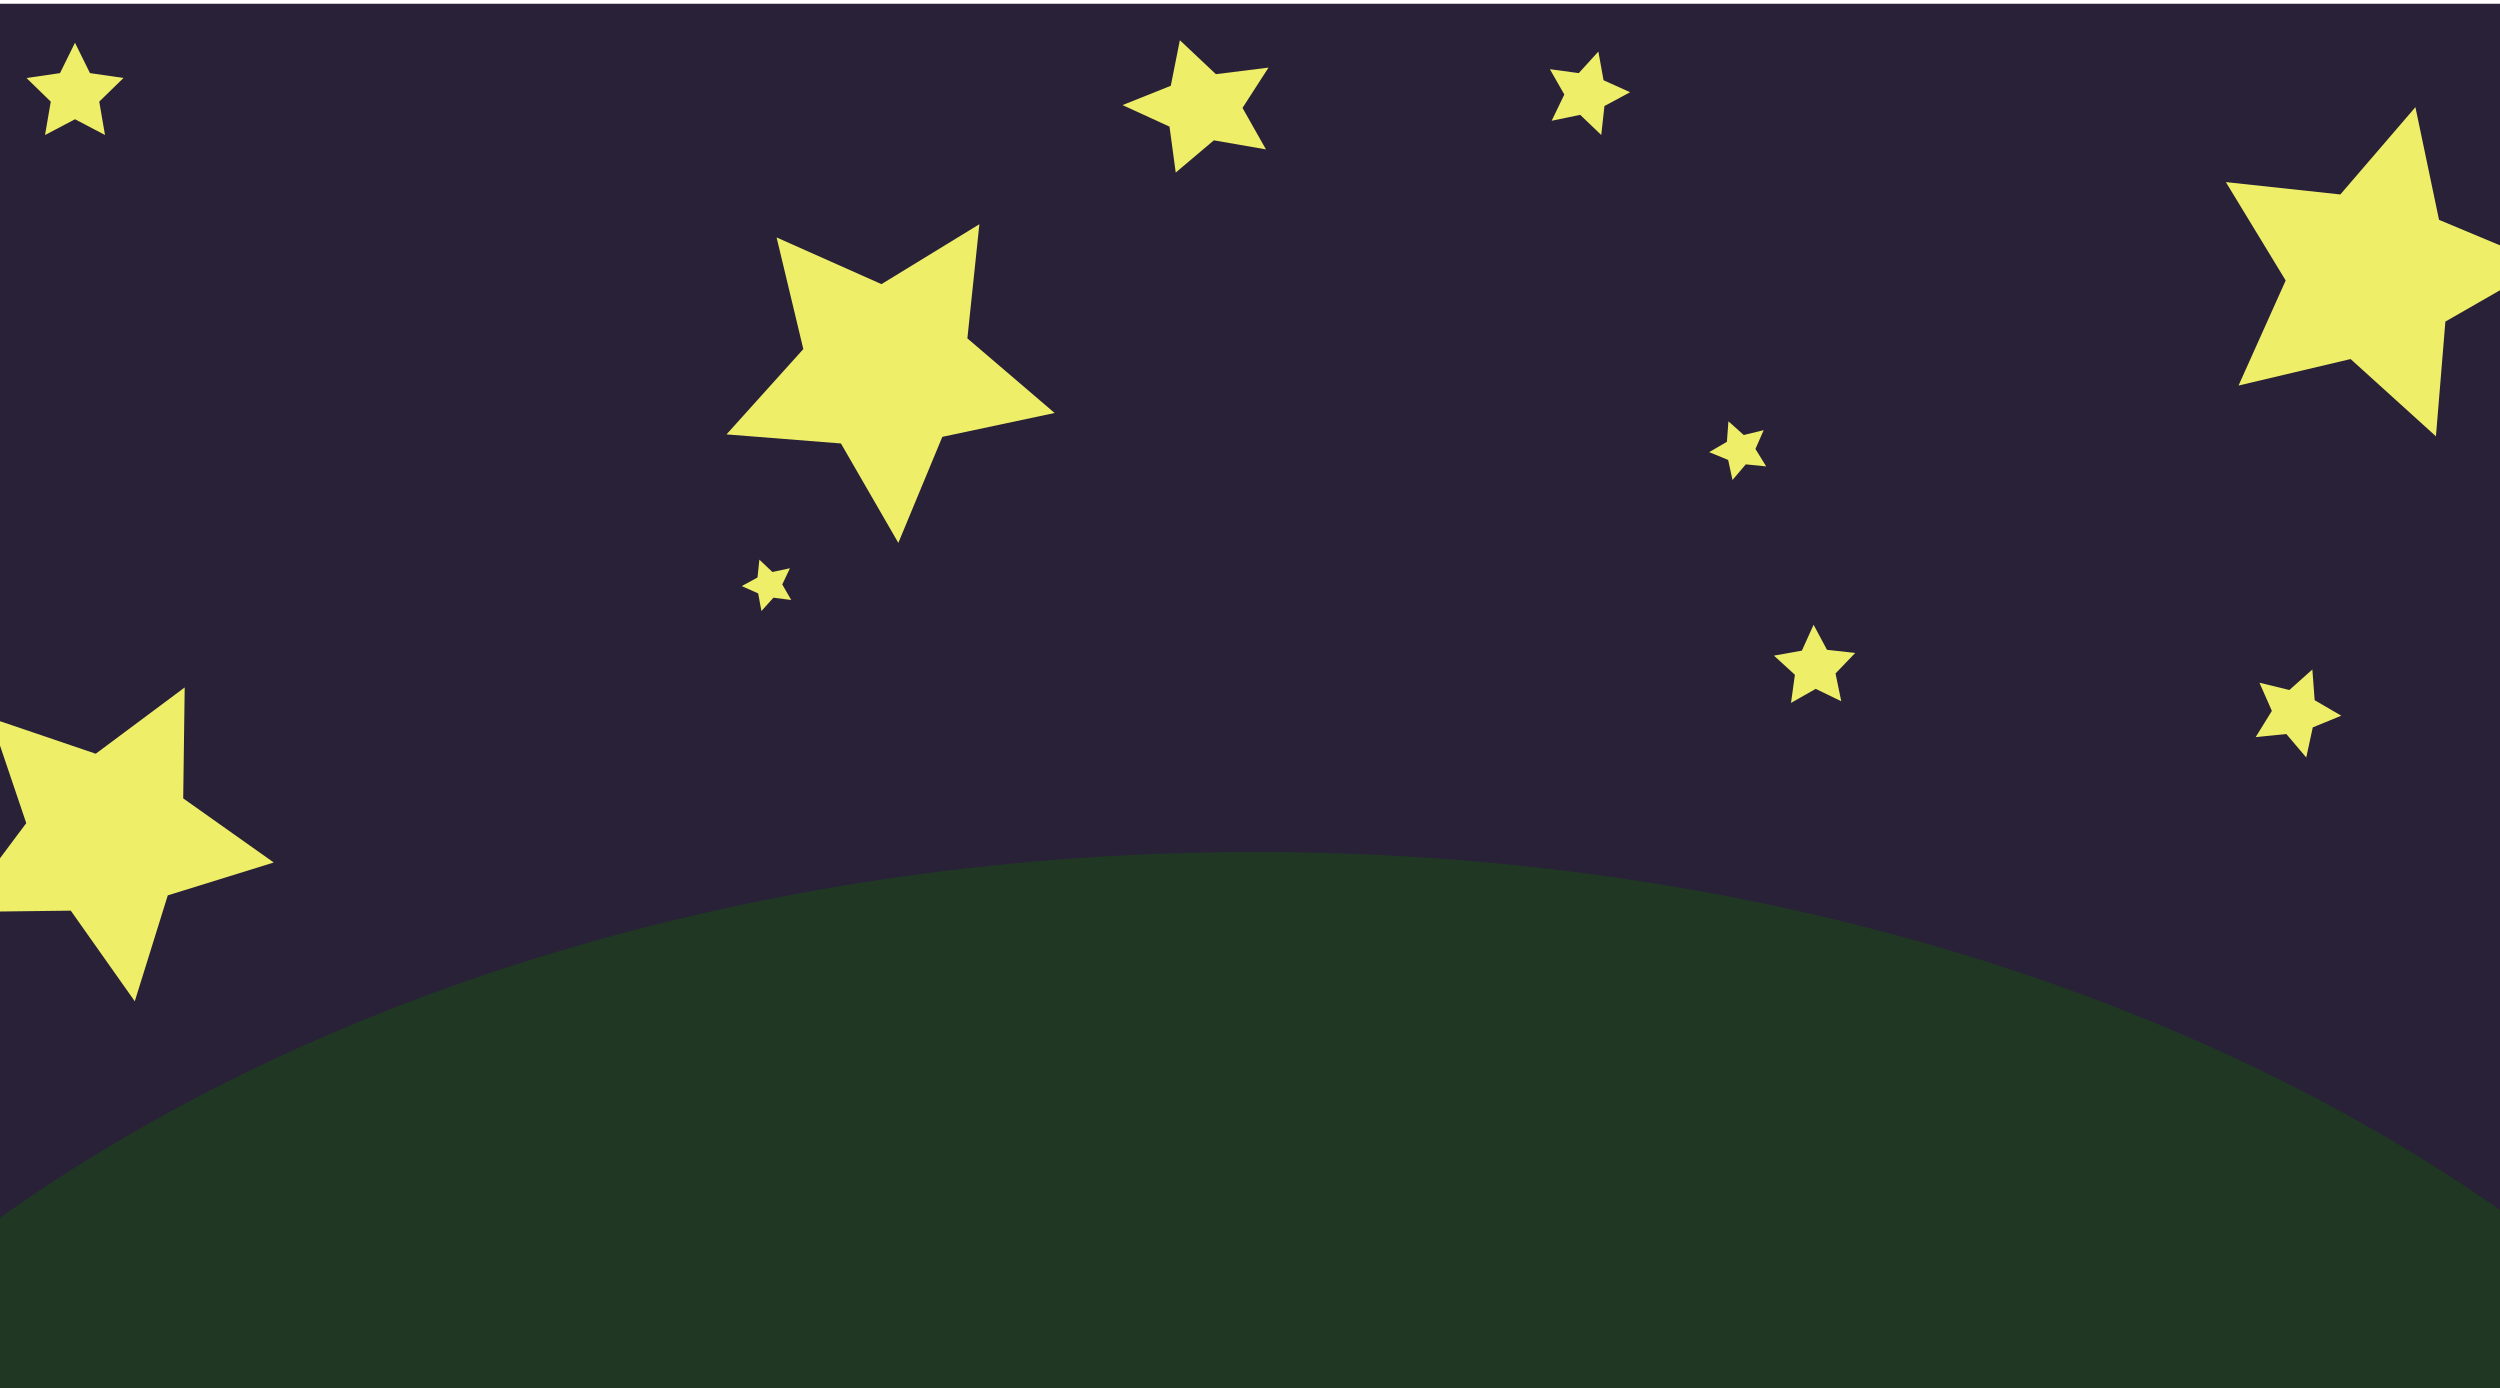
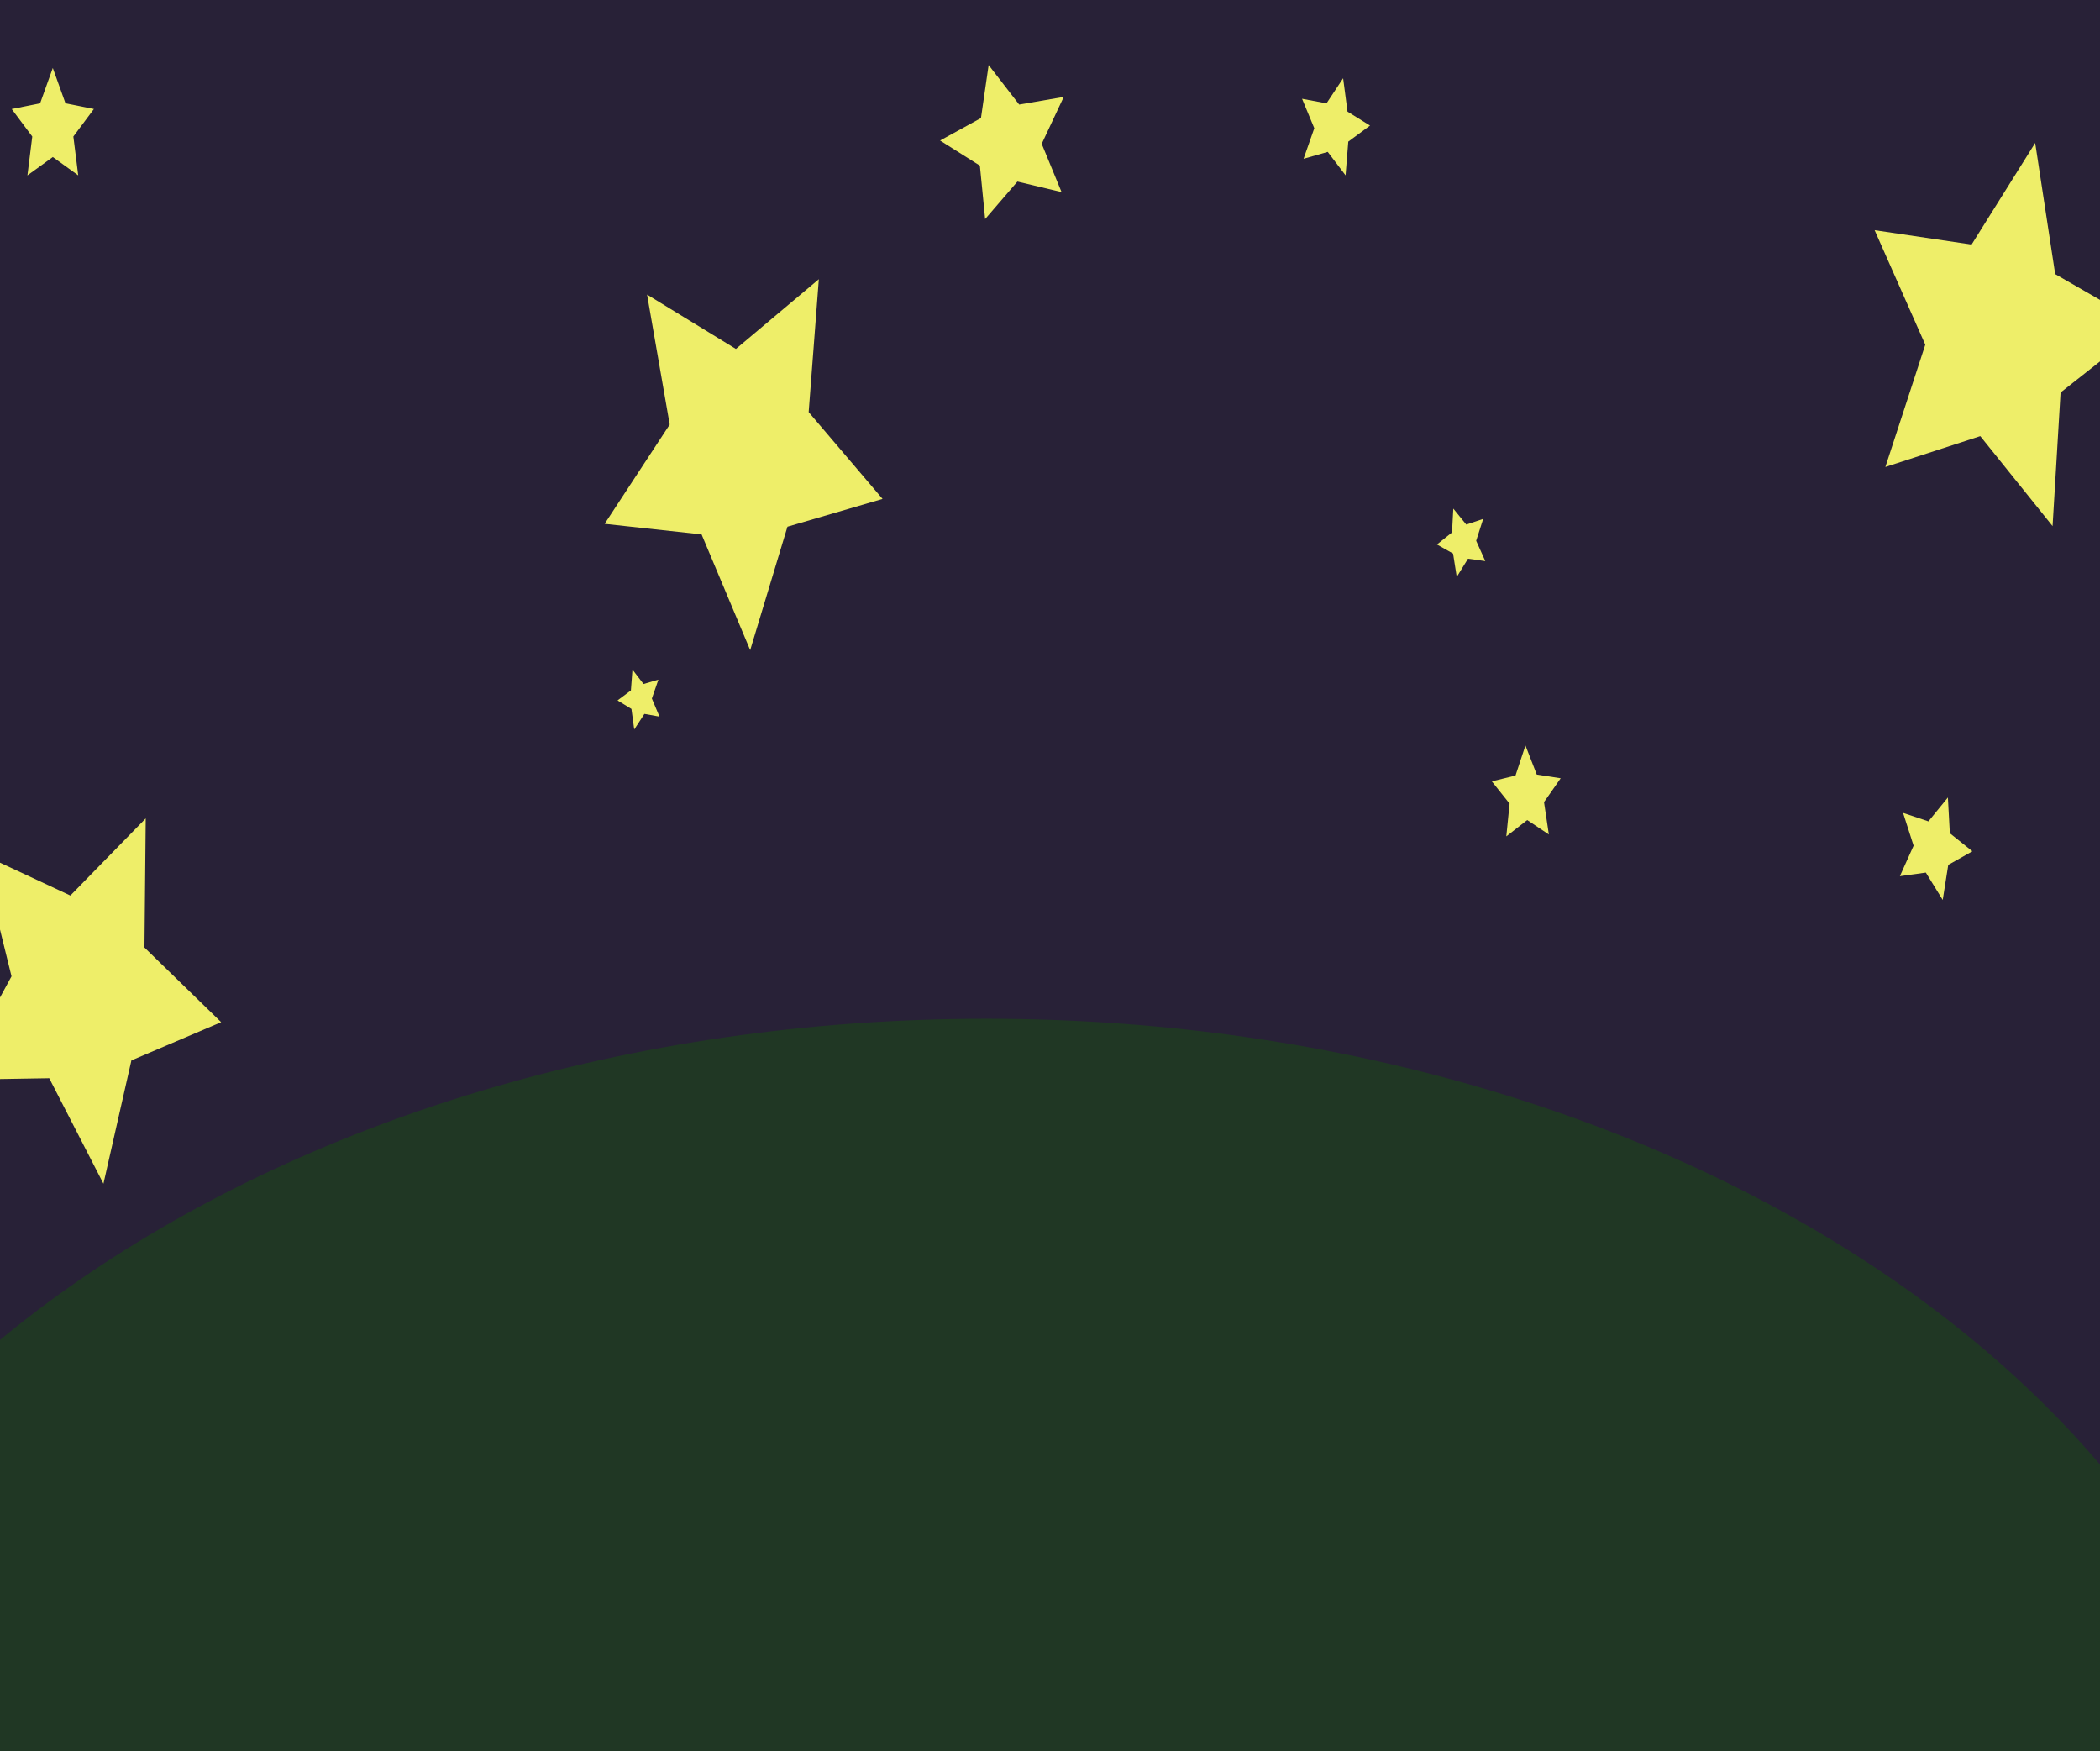
- <svg xmlns="http://www.w3.org/2000/svg" width="1511.811" height="839.055" viewBox="0 0 400 222" version="1.1" id="svg1">
+ <svg xmlns="http://www.w3.org/2000/svg" width="6000" height="5000" viewBox="0 0 1587.5 1322.917" version="1.1" id="svg1">
  <defs id="defs1" />
  <g id="layer1">
-     <rect style="display:inline;fill:#282137;fill-opacity:1;stroke-width:0.035" id="rect2" width="409.8" height="226.2" x="-0.6" y="0.6" />
+     <rect style="display:inline;fill:#282137;fill-opacity:1;stroke-width:0.188" id="rect2" width="1859.4" height="1435.8" x="-163.8" y="-81" />
  </g>
  <g id="layer2" />
-   <path style="fill:#eeee69;fill-opacity:1;stroke-width:0.035" id="path2" d="M 187.8,124.2 89.719,104.625 17.99,174.324 6.298,74.994 -82.155,28.314 8.7,-13.5 25.762,-112.049 93.605,-38.562 192.604,-52.788 143.678,34.443 Z" transform="matrix(0.08501612,0,0,0.0739358,186.5864,14.71898)" />
-   <path style="fill:#eeee69;fill-opacity:1;stroke-width:0.035" id="path3" d="m 134.4,64.8 -9.183,-15.907 -18.31,-1.453 12.29,-13.649 -4.276,-17.862 16.779,7.471 15.667,-9.587 -1.92,18.266 13.959,11.937 -17.966,3.818 z" transform="translate(9.33381,22.06173)" />
-   <path style="fill:#eeee69;fill-opacity:1;stroke-width:0.035" id="path5" d="m 390.6,48.6 -13.656,-12.366 -17.929,4.239 7.541,-16.809 -9.572,-15.741 18.317,1.977 12.013,-13.968 3.78,18.031 16.997,7.109 -15.981,9.167 z" transform="translate(-0.8485282,21.2132)" />
-   <path style="fill:#eeee69;fill-opacity:1;stroke-width:0.035" id="path6" d="M 43.8,138 26.845,143.258 21.564,160.206 11.324,145.705 -6.427,145.92 4.2,131.7 -1.489,114.885 15.318,120.597 29.552,109.99 29.313,127.74 Z" />
-   <path style="fill:#eeee69;fill-opacity:1;stroke-width:0.035" id="path7" d="m 256.2,21.6 -3.369,-3.225 -4.566,0.947 2.026,-4.201 -2.312,-4.05 L 252.6,11.7 l 3.138,-3.45 0.83,4.589 4.251,1.918 -4.108,2.207 z" />
-   <path style="fill:#eeee69;fill-opacity:1;stroke-width:0.035" id="path8" d="M 16.8,21.6 12.002,19.08 7.206,21.605 8.12,16.263 4.237,12.482 9.6,11.7 11.996,6.839 l 2.401,4.859 5.363,0.777 -3.879,3.785 z" />
-   <path style="fill:#eeee69;fill-opacity:1;stroke-width:0.035" id="path9" d="m 277.2,76.8 -0.696,-3.211 -3.04,-1.247 2.839,-1.654 0.247,-3.276 2.451,2.189 3.192,-0.778 -1.324,3.007 1.726,2.796 -3.269,-0.33 z" />
-   <path style="fill:#eeee69;fill-opacity:1;stroke-width:0.035" id="path11" d="m 126.6,96 -2.849,-0.371 -1.921,2.137 -0.527,-2.824 -2.626,-1.167 2.523,-1.374 0.298,-2.858 2.087,1.975 2.81,-0.599 -1.233,2.595 z" />
-   <path style="fill:#eeee69;fill-opacity:1;stroke-width:0.035" id="path12" d="m 369,121.2 -3.188,-3.759 -4.903,0.495 2.589,-4.193 -1.986,-4.51 4.788,1.167 3.676,-3.283 0.37,4.915 4.258,2.481 -4.56,1.87 z" />
-   <path style="fill:#eeee69;fill-opacity:1;stroke-width:0.035" id="path13" d="m 294.6,112.2 -4.088,-1.981 -3.95,2.244 0.621,-4.5 -3.355,-3.063 4.472,-0.8 1.876,-4.137 2.143,4.006 4.515,0.506 -3.148,3.276 z" />
+   <path style="fill:#eeee69;fill-opacity:1;stroke-width:0.035" id="path2" d="M 187.8,124.2 89.719,104.625 17.99,174.324 6.298,74.994 -82.155,28.314 8.7,-13.5 25.762,-112.049 93.605,-38.562 192.604,-52.788 143.678,34.443 Z" transform="matrix(0.3402273,0,0,0.4065142,738.6007,94.68951)" />
+   <path style="fill:#eeee69;fill-opacity:1;stroke-width:0.035" id="path3" d="m 134.4,64.8 -9.183,-15.907 -18.31,-1.453 12.29,-13.649 -4.276,-17.862 16.779,7.471 15.667,-9.587 -1.92,18.266 13.959,11.937 -17.966,3.818 z" transform="matrix(4.001916,0,0,5.498206,29.25082,135.0615)" />
+   <path style="fill:#eeee69;fill-opacity:1;stroke-width:0.035" id="path5" d="m 390.6,48.6 -13.656,-12.366 -17.929,4.239 7.541,-16.809 -9.572,-15.741 18.317,1.977 12.013,-13.968 3.78,18.031 16.997,7.109 -15.981,9.167 z" transform="matrix(4.001916,0,0,5.498206,-11.49804,130.3961)" />
+   <path style="fill:#eeee69;fill-opacity:1;stroke-width:0.035" id="path6" d="M 43.8,138 26.845,143.258 21.564,160.206 11.324,145.705 -6.427,145.92 4.2,131.7 -1.489,114.885 15.318,120.597 29.552,109.99 29.313,127.74 Z" transform="matrix(4.001916,0,0,5.498206,-8.102303,13.76151)" />
+   <path style="fill:#eeee69;fill-opacity:1;stroke-width:0.035" id="path7" d="m 256.2,21.6 -3.369,-3.225 -4.566,0.947 2.026,-4.201 -2.312,-4.05 L 252.6,11.7 l 3.138,-3.45 0.83,4.589 4.251,1.918 -4.108,2.207 z" transform="matrix(4.001916,0,0,5.498206,-8.102303,13.76151)" />
+   <path style="fill:#eeee69;fill-opacity:1;stroke-width:0.035" id="path8" d="M 16.8,21.6 12.002,19.08 7.206,21.605 8.12,16.263 4.237,12.482 9.6,11.7 11.996,6.839 l 2.401,4.859 5.363,0.777 -3.879,3.785 z" transform="matrix(4.001916,0,0,5.498206,-8.102303,13.76151)" />
+   <path style="fill:#eeee69;fill-opacity:1;stroke-width:0.035" id="path9" d="m 277.2,76.8 -0.696,-3.211 -3.04,-1.247 2.839,-1.654 0.247,-3.276 2.451,2.189 3.192,-0.778 -1.324,3.007 1.726,2.796 -3.269,-0.33 z" transform="matrix(4.001916,0,0,5.498206,-8.102303,13.76151)" />
+   <path style="fill:#eeee69;fill-opacity:1;stroke-width:0.035" id="path11" d="m 126.6,96 -2.849,-0.371 -1.921,2.137 -0.527,-2.824 -2.626,-1.167 2.523,-1.374 0.298,-2.858 2.087,1.975 2.81,-0.599 -1.233,2.595 z" transform="matrix(4.001916,0,0,5.498206,-8.102303,13.76151)" />
+   <path style="fill:#eeee69;fill-opacity:1;stroke-width:0.035" id="path12" d="m 369,121.2 -3.188,-3.759 -4.903,0.495 2.589,-4.193 -1.986,-4.51 4.788,1.167 3.676,-3.283 0.37,4.915 4.258,2.481 -4.56,1.87 z" transform="matrix(4.001916,0,0,5.498206,-8.102303,13.76151)" />
+   <path style="fill:#eeee69;fill-opacity:1;stroke-width:0.035" id="path13" d="m 294.6,112.2 -4.088,-1.981 -3.95,2.244 0.621,-4.5 -3.355,-3.063 4.472,-0.8 1.876,-4.137 2.143,4.006 4.515,0.506 -3.148,3.276 z" transform="matrix(4.001916,0,0,5.498206,-8.102303,13.76151)" />
  <g id="layer3">
-     <ellipse style="fill:#1f3a23;fill-opacity:0.91;stroke-width:0.213" id="path2-2" cx="200.888" cy="326.917" rx="278.636" ry="190.597" />
-     <path style="fill:#502d16;fill-opacity:1;stroke-width:0.035" d="M -326.4,-91.2 -124.8,43.2" id="path16" />
+     <ellipse style="fill:#1f3a23;fill-opacity:0.91;stroke-width:0.763" id="path2-2" cx="745.688" cy="1464.518" rx="981.836" ry="694.597" />
+     <path style="fill:#502d16;fill-opacity:1;stroke-width:0.033" d="M -326.4,-48 -142.06,85.719" id="path16" />
  </g>
</svg>
